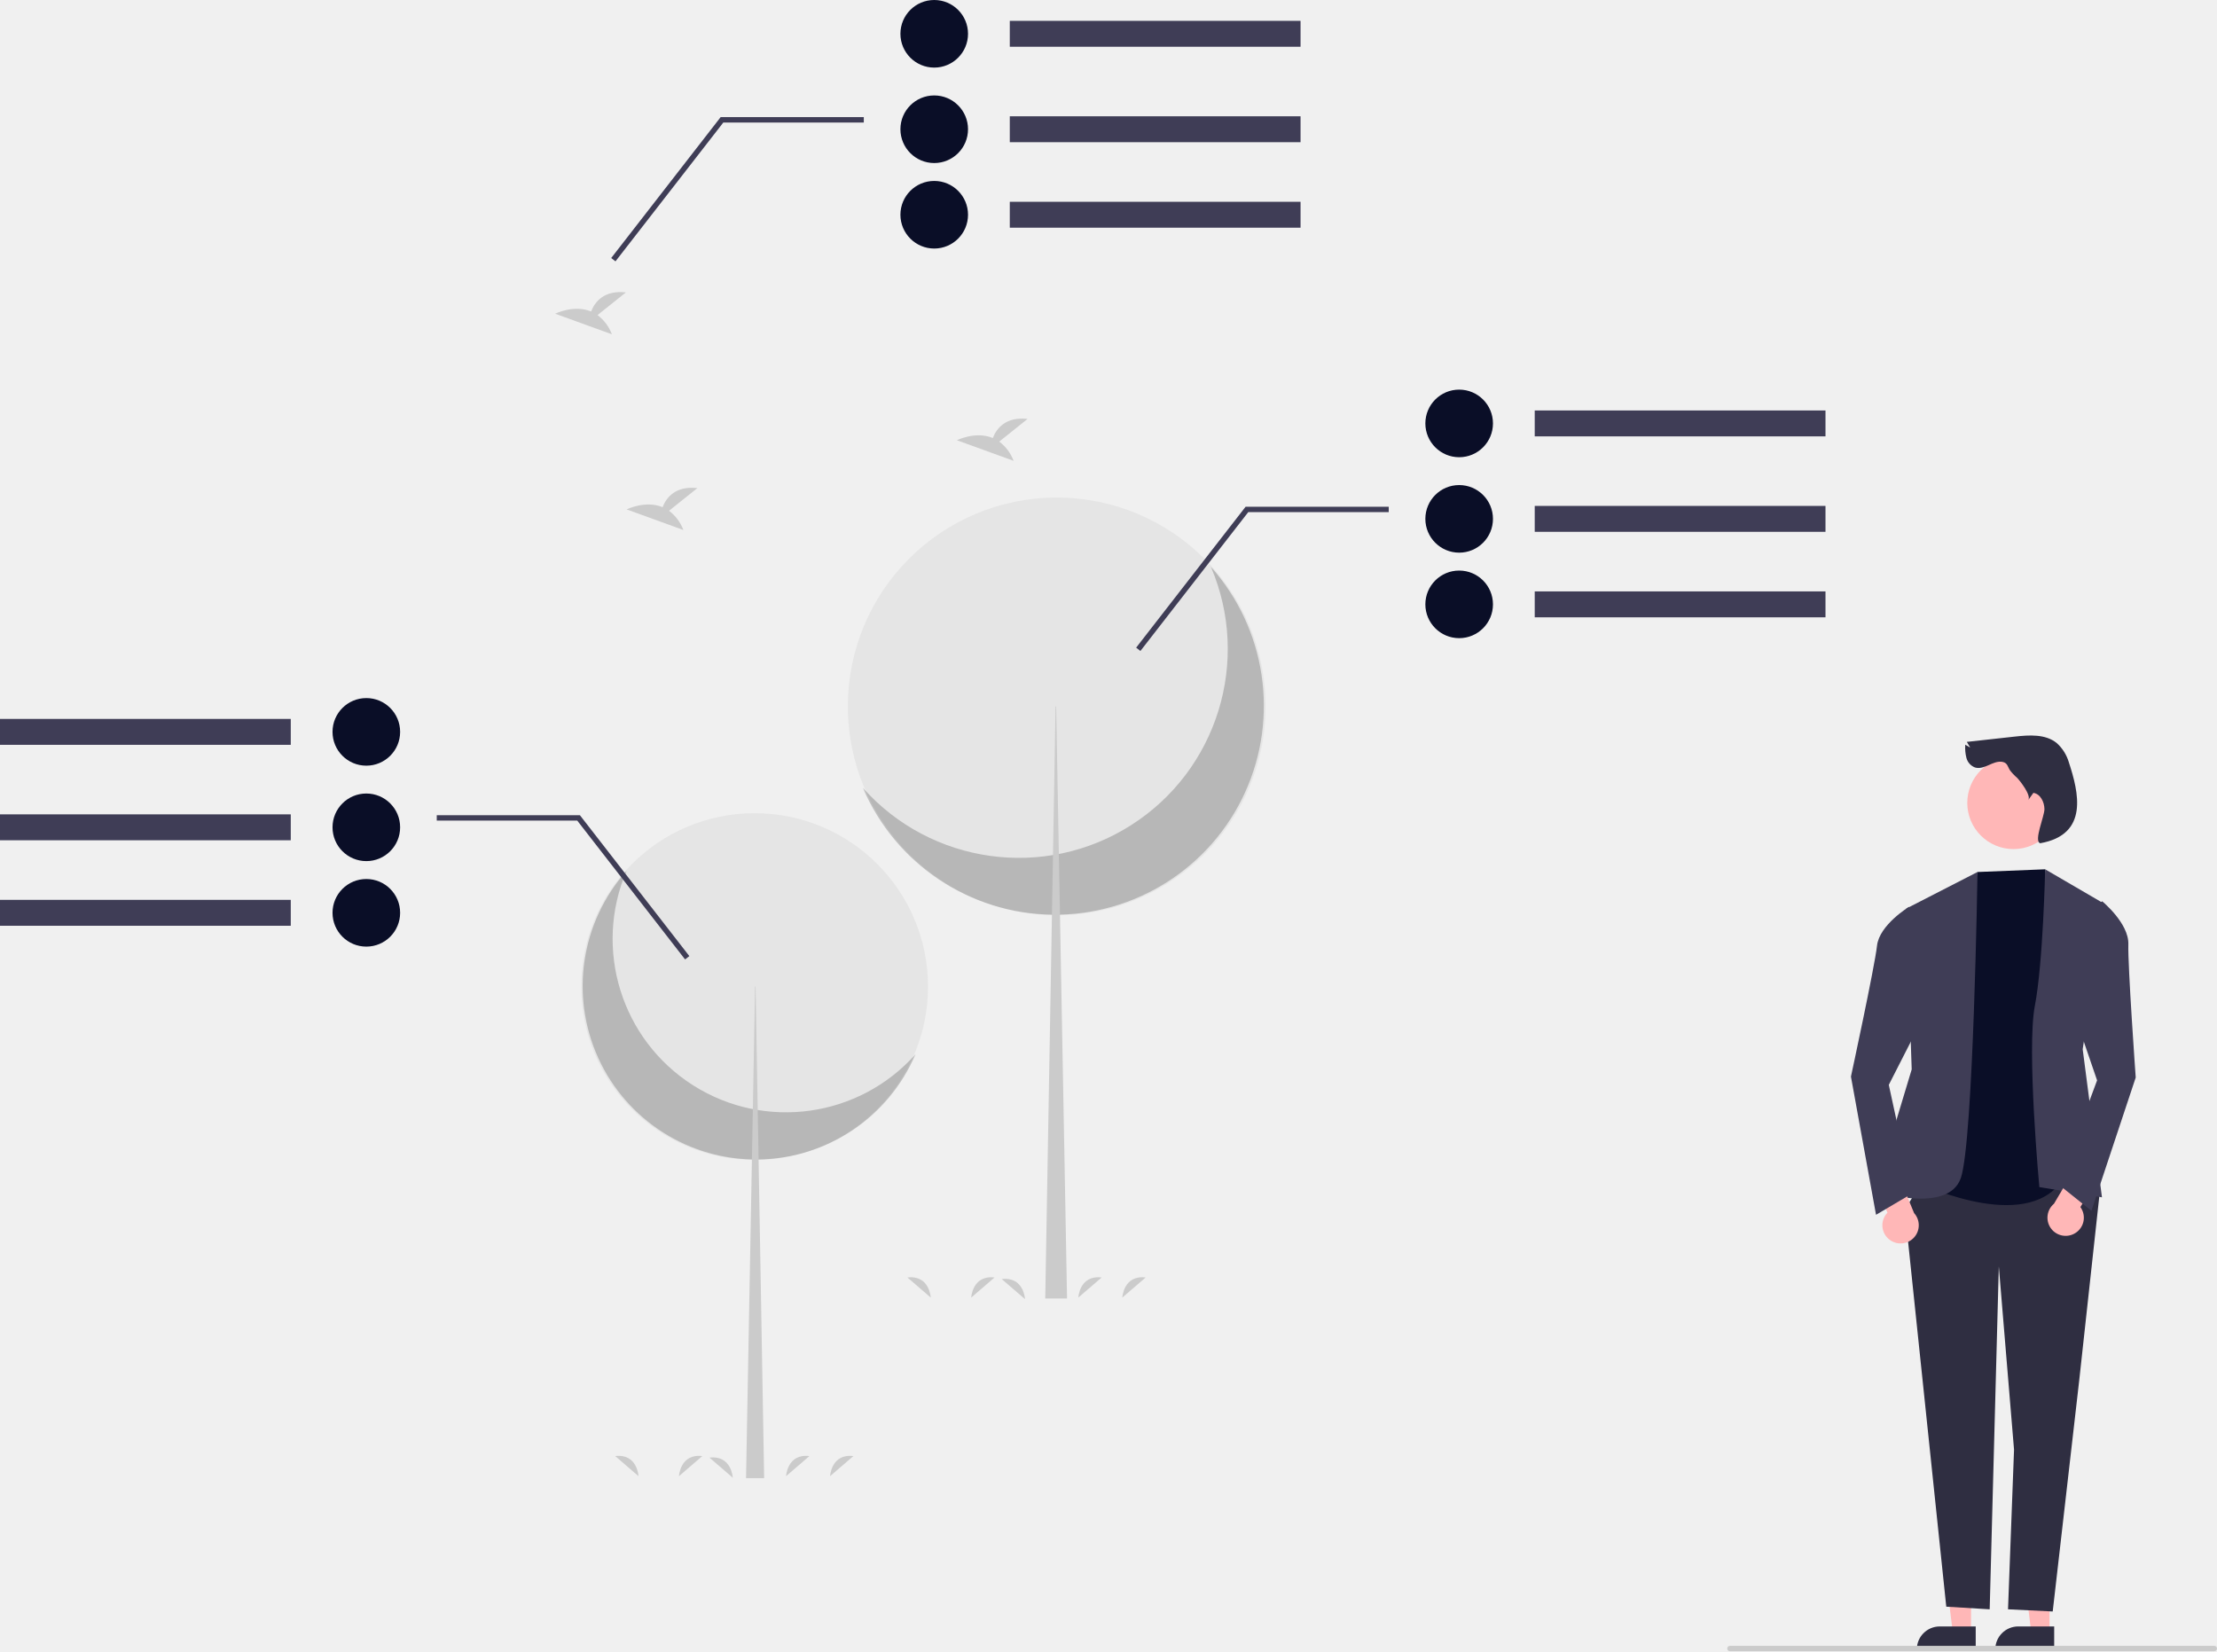
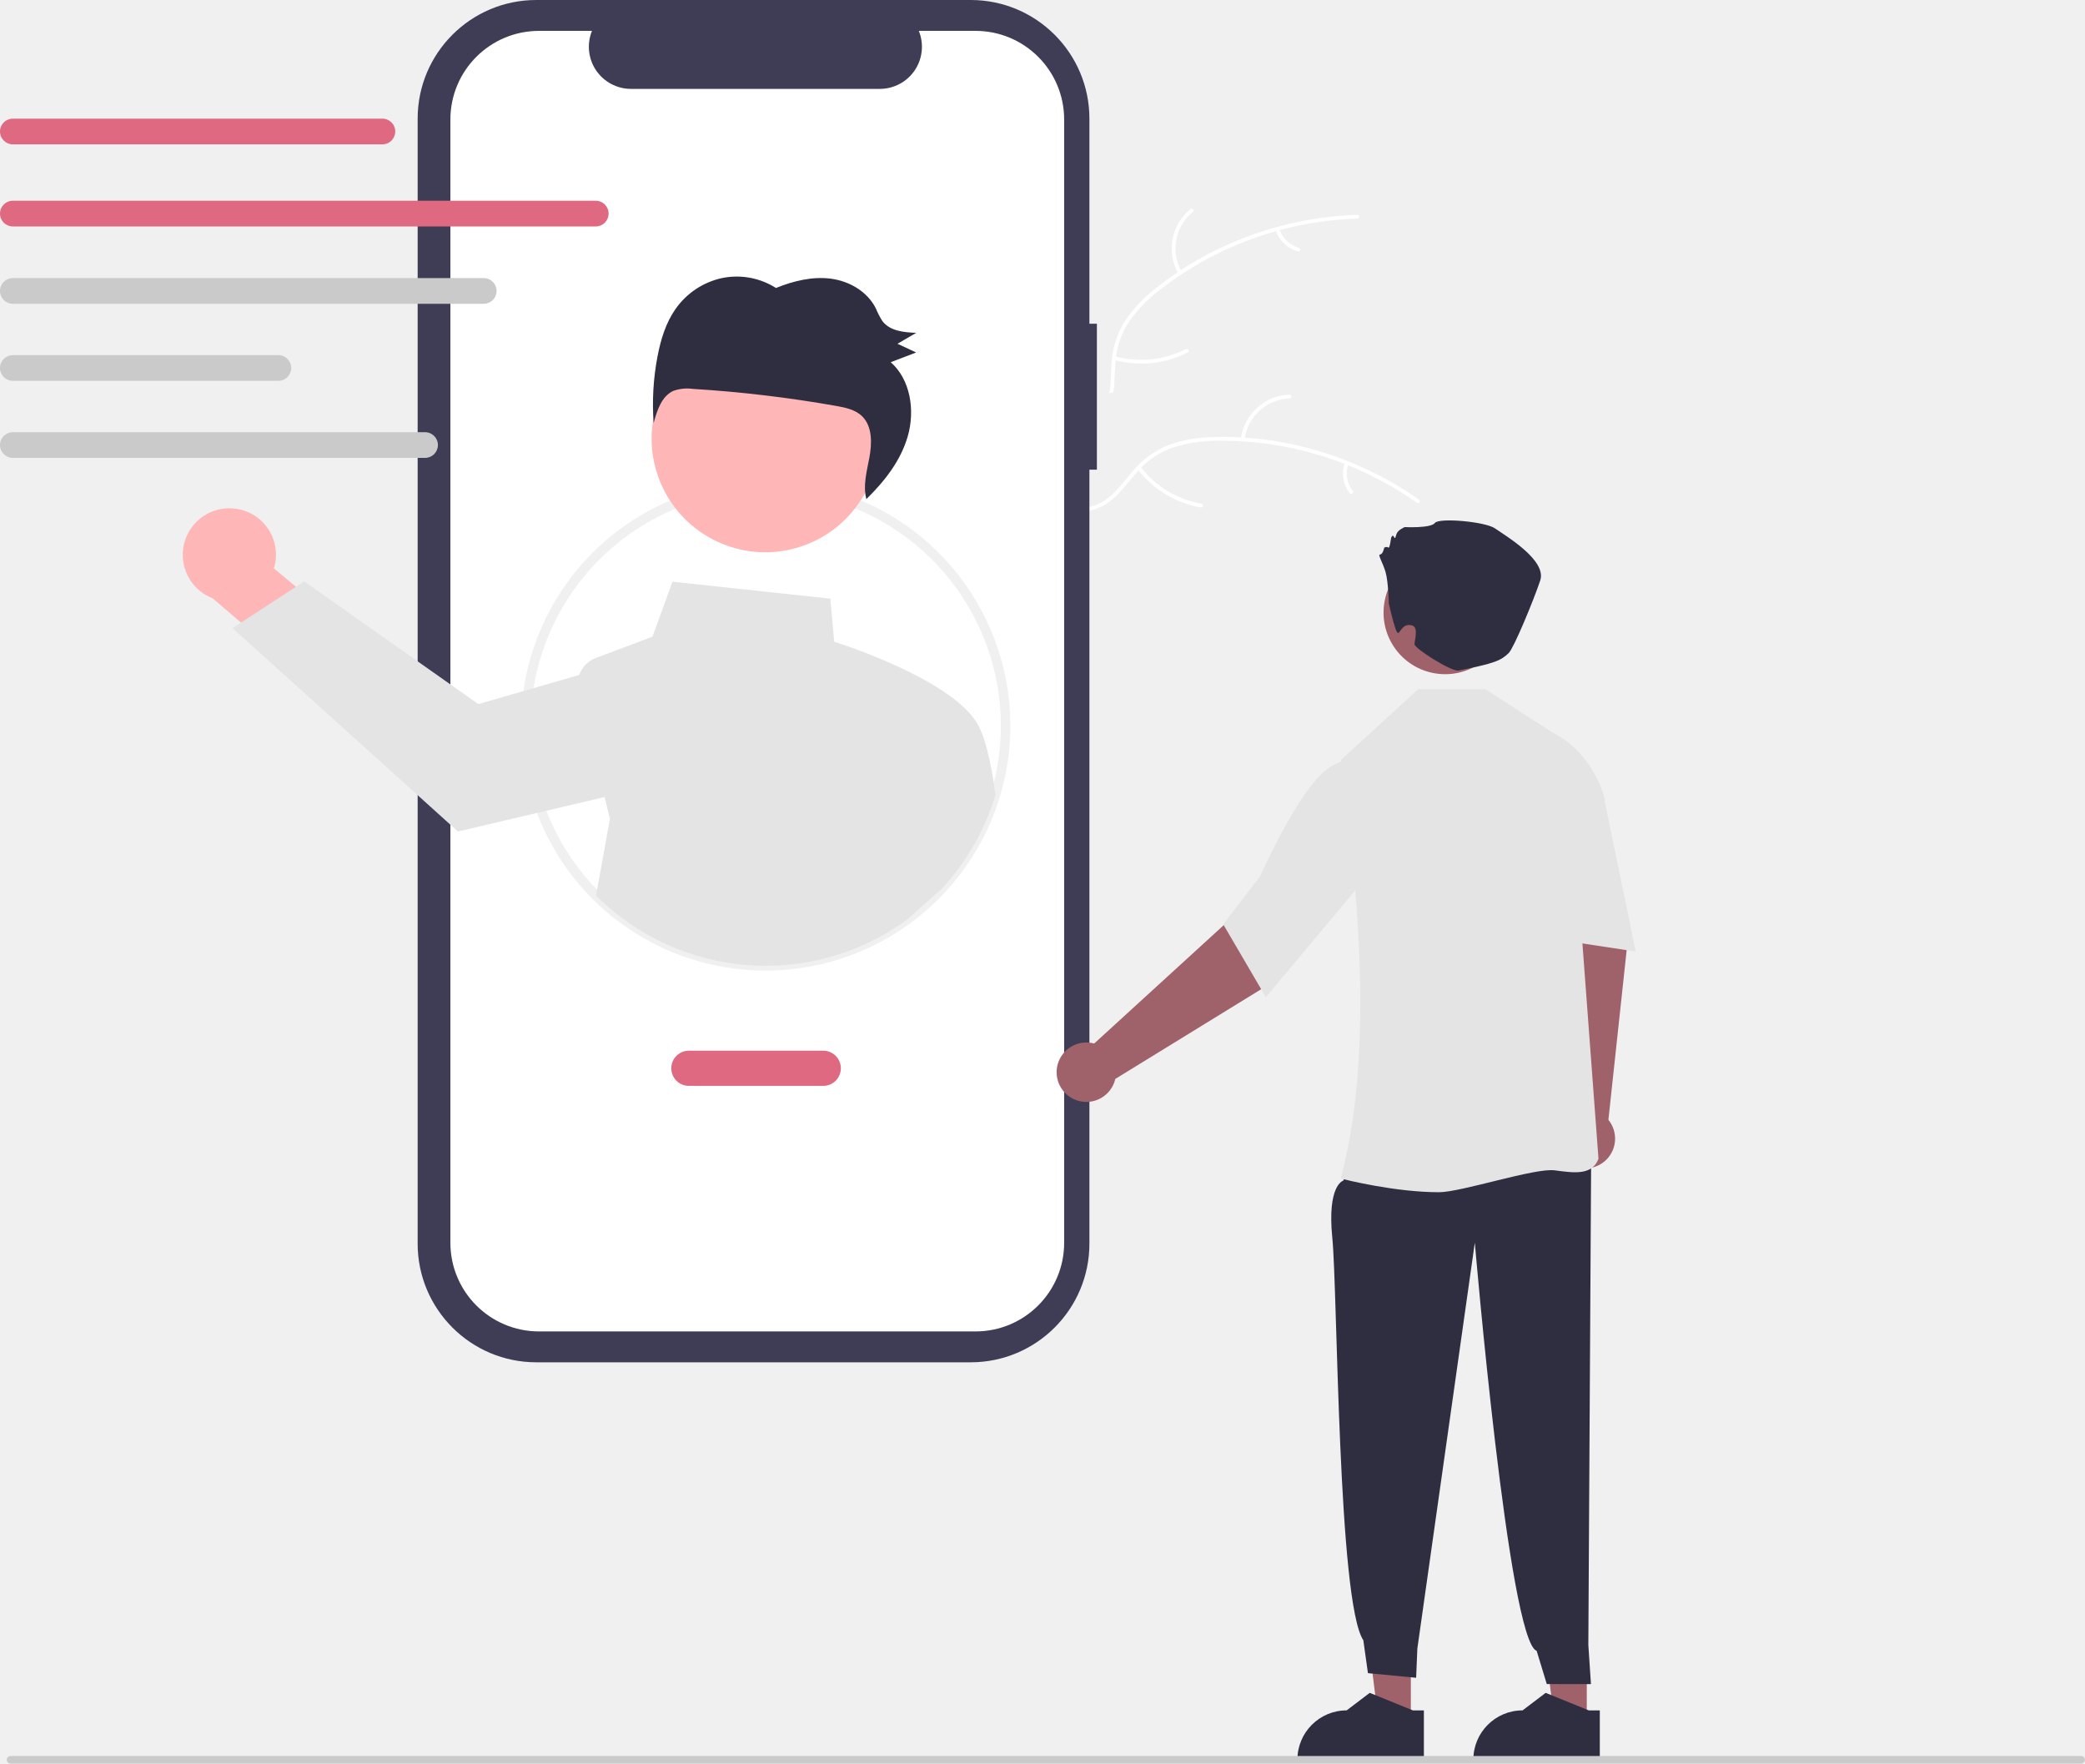
- <svg xmlns="http://www.w3.org/2000/svg" id="b61e03a3-d7b9-4f1c-b7a2-fff5ae8e38af" data-name="Layer 1" width="819.327" height="610.284" viewBox="0 0 819.327 610.284">
-   <circle cx="278.882" cy="364.626" r="64.081" fill="#e5e5e5" />
-   <path d="M421.903,466.684a64.086,64.086,0,0,0,106.777,67.821,64.086,64.086,0,1,1-106.777-67.821Z" transform="translate(-190.3367 -144.8581)" opacity="0.2" style="isolation:isolate" />
-   <polygon points="279.058 364.626 279.234 364.626 282.403 546.305 275.713 546.305 279.058 364.626" fill="#cbcbcb" />
-   <circle cx="390.528" cy="261.075" r="77.184" fill="#e5e5e5" />
-   <path d="M637.855,354.38a77.19,77.19,0,0,1-128.612,81.69,77.191,77.191,0,1,0,128.612-81.69Z" transform="translate(-190.3367 -144.8581)" opacity="0.2" style="isolation:isolate" />
-   <polygon points="390.316 261.075 390.104 261.075 386.287 479.905 394.345 479.905 390.316 261.075" fill="#cbcbcb" />
-   <path d="M437.581,333.634l10.48-8.382c-8.141-.898-11.486,3.542-12.855,7.056-6.36-2.641-13.284.82-13.284.82l20.968,7.612A15.867,15.867,0,0,0,437.581,333.634Z" transform="translate(-190.3367 -144.8581)" fill="#cbcbcb" />
-   <path d="M411.164,261.307l10.48-8.382c-8.141-.898-11.486,3.542-12.855,7.056-6.36-2.641-13.284.82-13.284.82l20.968,7.612A15.867,15.867,0,0,0,411.164,261.307Z" transform="translate(-190.3367 -144.8581)" fill="#cbcbcb" />
-   <path d="M559.622,308.069l10.48-8.382c-8.141-.898-11.486,3.542-12.855,7.056-6.36-2.641-13.284.82-13.284.82l20.968,7.612A15.867,15.867,0,0,0,559.622,308.069Z" transform="translate(-190.3367 -144.8581)" fill="#cbcbcb" />
-   <path d="M549.266,624.428s.401-8.402,8.621-7.426" transform="translate(-190.3367 -144.8581)" fill="#cbcbcb" />
-   <path d="M605.107,624.428s.401-8.402,8.621-7.426" transform="translate(-190.3367 -144.8581)" fill="#cbcbcb" />
-   <path d="M588.848,624.428s.401-8.402,8.621-7.426" transform="translate(-190.3367 -144.8581)" fill="#cbcbcb" />
-   <path d="M534.309,624.428s-.401-8.402-8.621-7.426" transform="translate(-190.3367 -144.8581)" fill="#cbcbcb" />
-   <path d="M569.149,625.009s-.401-8.402-8.621-7.426" transform="translate(-190.3367 -144.8581)" fill="#cbcbcb" />
-   <path d="M441.266,690.428s.401-8.402,8.621-7.426" transform="translate(-190.3367 -144.8581)" fill="#cbcbcb" />
-   <path d="M497.107,690.428s.401-8.402,8.621-7.426" transform="translate(-190.3367 -144.8581)" fill="#cbcbcb" />
-   <path d="M480.848,690.428s.401-8.402,8.621-7.426" transform="translate(-190.3367 -144.8581)" fill="#cbcbcb" />
-   <path d="M426.309,690.428s-.401-8.402-8.621-7.426" transform="translate(-190.3367 -144.8581)" fill="#cbcbcb" />
-   <path d="M461.149,691.009s-.401-8.402-8.621-7.426" transform="translate(-190.3367 -144.8581)" fill="#cbcbcb" />
-   <rect x="567.182" y="151.705" width="107.456" height="9.575" fill="#3f3d56" />
-   <rect x="567.182" y="186.979" width="107.456" height="9.575" fill="#3f3d56" />
-   <rect x="567.182" y="218.578" width="107.456" height="9.575" fill="#3f3d56" />
-   <path d="M717.1,301.351a12.493,12.493,0,1,1,12.493,12.493h0A12.507,12.507,0,0,1,717.1,301.351Z" transform="translate(-190.3367 -144.8581)" fill="#0a0e27" />
-   <path d="M717.1,336.625a12.493,12.493,0,1,1,12.493,12.493h0A12.507,12.507,0,0,1,717.1,336.625Z" transform="translate(-190.3367 -144.8581)" fill="#0a0e27" />
-   <path d="M717.1,368.224a12.493,12.493,0,1,1,12.493,12.493h0A12.507,12.507,0,0,1,717.1,368.224Z" transform="translate(-190.3367 -144.8581)" fill="#0a0e27" />
-   <polygon points="421.459 240.592 419.88 239.366 460.329 187.284 513.23 187.284 513.23 189.284 461.308 189.284 421.459 240.592" fill="#3f3d56" />
-   <rect y="265.705" width="107.456" height="9.575" fill="#3f3d56" />
-   <rect y="300.979" width="107.456" height="9.575" fill="#3f3d56" />
-   <rect y="332.578" width="107.456" height="9.575" fill="#3f3d56" />
-   <path d="M325.718,427.844h0a12.493,12.493,0,1,1,12.493-12.493A12.493,12.493,0,0,1,325.718,427.844Z" transform="translate(-190.3367 -144.8581)" fill="#0a0e27" />
-   <path d="M325.718,463.118h0a12.493,12.493,0,1,1,12.493-12.493A12.493,12.493,0,0,1,325.718,463.118Z" transform="translate(-190.3367 -144.8581)" fill="#0a0e27" />
-   <path d="M325.718,494.717h0a12.493,12.493,0,1,1,12.493-12.493A12.493,12.493,0,0,1,325.718,494.717Z" transform="translate(-190.3367 -144.8581)" fill="#0a0e27" />
-   <polygon points="253.179 354.592 213.329 303.284 161.408 303.284 161.408 301.284 214.308 301.284 214.608 301.671 254.758 353.366 253.179 354.592" fill="#3f3d56" />
-   <rect x="373.182" y="7.705" width="107.456" height="9.575" fill="#3f3d56" />
-   <rect x="373.182" y="42.979" width="107.456" height="9.575" fill="#3f3d56" />
-   <rect x="373.182" y="74.578" width="107.456" height="9.575" fill="#3f3d56" />
-   <path d="M523.1,157.351a12.493,12.493,0,1,1,12.493,12.493h0A12.507,12.507,0,0,1,523.1,157.351Z" transform="translate(-190.3367 -144.8581)" fill="#0a0e27" />
-   <path d="M523.1,192.625a12.493,12.493,0,1,1,12.493,12.493h0A12.507,12.507,0,0,1,523.1,192.625Z" transform="translate(-190.3367 -144.8581)" fill="#0a0e27" />
-   <path d="M523.1,224.224a12.493,12.493,0,1,1,12.493,12.493h0A12.507,12.507,0,0,1,523.1,224.224Z" transform="translate(-190.3367 -144.8581)" fill="#0a0e27" />
-   <polygon points="227.459 96.592 225.88 95.366 266.329 43.284 319.23 43.284 319.23 45.284 267.308 45.284 227.459 96.592" fill="#3f3d56" />
-   <polygon points="757.434 603.319 750.685 603.319 747.474 577.284 757.436 577.284 757.434 603.319" fill="#ffb7b7" />
-   <path d="M949.493,754.72l-21.764-.001v-.275a8.472,8.472,0,0,1,8.471-8.471h.001l13.293.001Z" transform="translate(-190.3367 -144.8581)" fill="#2f2e41" />
-   <polygon points="728.434 603.319 721.685 603.319 718.474 577.284 728.436 577.284 728.434 603.319" fill="#ffb7b7" />
-   <path d="M920.493,754.72l-21.764-.001v-.275a8.472,8.472,0,0,1,8.471-8.471h.001l13.293.001Z" transform="translate(-190.3367 -144.8581)" fill="#2f2e41" />
-   <polygon points="713.069 432.511 703.923 447.055 719.275 593.813 735.319 594.784 738.693 468.032 744.319 535.784 742.096 594.784 758.614 595.585 768.429 509.985 775.819 442.284 761.319 428.784 713.069 432.511" fill="#2f2e41" />
-   <path d="M946.155,466.142l-25,1L897.99,581.425s37.654,18.685,52.91,1.701l9.169-6.718Z" transform="translate(-190.3367 -144.8581)" fill="#0a0e27" />
-   <path d="M946.155,466.142l22,12.822-8.128,53.678,7.127,54.732L944.007,583.601s-4.739-50.959-1.664-66.959S946.155,466.142,946.155,466.142Z" transform="translate(-190.3367 -144.8581)" fill="#3f3d56" />
-   <path d="M921.155,467.142,894.831,480.653l2.005,59.448-13.586,45.04s27.091,8.669,31.748-4.915S921.155,467.142,921.155,467.142Z" transform="translate(-190.3367 -144.8581)" fill="#3f3d56" />
-   <path d="M956.707,600.918a6.681,6.681,0,0,0,2.469-9.943l7.945-13.037-6.745-6.76-10.961,18.569a6.717,6.717,0,0,0,7.292,11.171Z" transform="translate(-190.3367 -144.8581)" fill="#ffb7b7" />
-   <path d="M956.738,486.275l10.488-8.312s9.918,8.117,9.674,15.898,2.725,49.228,2.725,49.228l-16.367,49.264-12.189-9.752,14.278-38.459-11.251-32.818Z" transform="translate(-190.3367 -144.8581)" fill="#3f3d56" />
-   <path d="M888.931,603.239a6.681,6.681,0,0,1-1.045-10.191l-6.03-14.026,7.63-5.743,8.237,19.927a6.717,6.717,0,0,1-8.793,10.033Z" transform="translate(-190.3367 -144.8581)" fill="#ffb7b7" />
-   <path d="M905.042,489.735l-9.213-9.706s-10.962,6.64-11.816,14.377-9.63,48.353-9.63,48.353l9.268,51.078,13.441-7.938-8.721-40.087,15.76-30.906Z" transform="translate(-190.3367 -144.8581)" fill="#3f3d56" />
-   <circle cx="744.116" cy="296.738" r="17.076" fill="#ffb7b7" />
-   <path d="M930.324,426.434c-1.724-.304-3.431.48-5.029,1.196s-3.384,1.394-5.058.881a5.184,5.184,0,0,1-3.177-3.524,15.315,15.315,0,0,1-.431-4.896l1.819,1.051-1.242-2.088,17.72-1.958c5.361-.593,11.373-1.006,15.543,2.416a15.495,15.495,0,0,1,4.47,7.17c3.537,10.829,7.554,26.608-10.602,29.827-2.531-.7,1.597-10.015,1.555-12.64s-1.487-5.576-4.081-5.979l-1.9,2.642c1.216-1.691-3.1-7.182-4.174-8.254a17.076,17.076,0,0,1-2.598-2.754C932.281,428.209,932.271,426.778,930.324,426.434Z" transform="translate(-190.3367 -144.8581)" fill="#2f2e41" />
-   <path d="M1008.663,755.142h-179a1,1,0,0,1,0-2h179a1,1,0,0,1,0,2Z" transform="translate(-190.3367 -144.8581)" fill="#cbcbcb" />
+ <svg xmlns="http://www.w3.org/2000/svg" id="bf14dcc5-cada-4ad2-9919-ab0ceb639377" data-name="Layer 1" width="651.813" height="551.31" viewBox="0 0 651.813 551.31">
+   <path d="M622.711,251.781c21.623-15.974,52.067-22.097,75.887-9.635A123.863,123.863,0,0,0,636.96,300.735c-4.972,10.119-9.449,21.892-19.708,26.569-6.383,2.91-13.917,2.348-20.528-.002-6.61-2.35-12.49-6.342-18.288-10.292l-1.739-.209C587.016,291.976,601.087,267.755,622.711,251.781Z" transform="translate(-274.0937 -174.3448)" fill="#f0f0f0" />
+   <path d="M698.406,242.676a105.87,105.87,0,0,0-61.321,21.969,45.591,45.591,0,0,0-9.99,10.21,26.149,26.149,0,0,0-4.311,13.069c-.315,4.343-.135,8.823-1.5,13.014a16.011,16.011,0,0,1-8.936,9.571c-5.125,2.317-10.778,2.653-16.316,2.791-6.15.152-12.54.213-18.133,3.109-.678.351-1.182-.721-.506-1.071,9.731-5.038,21.102-1.751,31.329-4.749,4.772-1.399,9.152-4.245,11.068-9.006,1.676-4.164,1.493-8.783,1.774-13.183a27.903,27.903,0,0,1,3.739-12.936,42.148,42.148,0,0,1,9.561-10.556,102.713,102.713,0,0,1,27.793-16.065,107.747,107.747,0,0,1,35.853-7.345c.76-.024.651,1.157-.104,1.18Z" transform="translate(-274.0937 -174.3448)" fill="#fff" />
+   <path d="M642.503,259.937a15.884,15.884,0,0,1,3.732-20.227c.592-.48,1.366.418.773.899a14.708,14.708,0,0,0-3.433,18.822c.383.659-.691,1.161-1.071.506Z" transform="translate(-274.0937 -174.3448)" fill="#fff" />
+   <path d="M622.654,285.702a30.615,30.615,0,0,0,22.199-2.237c.679-.348,1.184.723.506,1.071a31.844,31.844,0,0,1-23.105,2.281c-.735-.208-.331-1.322.4-1.115Z" transform="translate(-274.0937 -174.3448)" fill="#fff" />
+   <path d="M674.046,245.936a8.991,8.991,0,0,0,6.183,5.878c.737.198.333,1.312-.4,1.115a10.075,10.075,0,0,1-6.855-6.488.612.612,0,0,1,.283-.789.595.595,0,0,1,.789.283Z" transform="translate(-274.0937 -174.3448)" fill="#fff" />
+   <path d="M717.485,331.188c-.464-.111-.928-.222-1.399-.326a118.407,118.407,0,0,0-18.997-2.831c-.494-.041-.996-.075-1.49-.102a124.827,124.827,0,0,0-45.575,5.914,121.222,121.222,0,0,0-17.027,7.022c-7.581,3.825-15.497,8.575-23.658,9.64a20.796,20.796,0,0,1-2.566.203L576.577,318.938c-.032-.107-.072-.207-.105-.314l-1.264-1.213c.273-.163.56-.325.833-.488.158-.095.323-.183.481-.278.107-.061.215-.122.309-.183.036-.02.072-.041.1-.054.094-.061.187-.108.273-.163q2.401-1.371,4.829-2.714c.007-.007.007-.007.021-.007,12.353-6.787,25.382-12.603,38.878-16.256.406-.11.819-.227,1.239-.322a115.673,115.673,0,0,1,18.582-3.326,102.262,102.262,0,0,1,10.338-.43,85.037,85.037,0,0,1,26.214,4.444c16.846,5.677,31.689,16.679,39.587,32.349C717.095,330.385,717.29,330.78,717.485,331.188Z" transform="translate(-274.0937 -174.3448)" fill="#f0f0f0" />
+   <path d="M717.014,331.499a105.87,105.87,0,0,0-62.188-19.378,45.591,45.591,0,0,0-14.124,2.137,26.148,26.148,0,0,0-11.311,7.839c-2.867,3.278-5.419,6.963-9.033,9.488a16.011,16.011,0,0,1-12.897,2.262c-5.487-1.236-10.203-4.37-14.708-7.596-5.002-3.581-10.141-7.38-16.35-8.435-.752-.128-.51-1.288.241-1.16,10.803,1.836,17.903,11.307,27.874,15.07,4.653,1.756,9.863,2.121,14.259-.527,3.845-2.316,6.48-6.114,9.354-9.458a27.903,27.903,0,0,1,10.774-8.077,42.148,42.148,0,0,1,13.989-2.672,102.712,102.712,0,0,1,31.864,3.906,107.747,107.747,0,0,1,33.049,15.721c.621.439-.177,1.316-.794.88Z" transform="translate(-274.0937 -174.3448)" fill="#fff" />
+   <path d="M661.986,311.623a15.884,15.884,0,0,1,15.157-13.903c.762-.026.839,1.156.076,1.183a14.708,14.708,0,0,0-14.073,12.962c-.091.757-1.25.511-1.16-.241Z" transform="translate(-274.0937 -174.3448)" fill="#fff" />
+   <path d="M630.625,320.244a30.615,30.615,0,0,0,19.071,11.579c.752.131.51,1.29-.241,1.16a31.844,31.844,0,0,1-19.821-12.09c-.462-.608.531-1.255.991-.65Z" transform="translate(-274.0937 -174.3448)" fill="#fff" />
+   <path d="M695.6,319.436a8.991,8.991,0,0,0,1.398,8.416c.469.602-.525,1.248-.991.65a10.075,10.075,0,0,1-1.567-9.307.612.612,0,0,1,.701-.459.595.595,0,0,1,.459.701Z" transform="translate(-274.0937 -174.3448)" fill="#fff" />
+   <path d="M617.005,275.545h-2.34V211.445a37.1,37.1,0,0,0-37.1-37.1H441.759a37.1,37.1,0,0,0-37.1,37.1V563.106a37.1,37.1,0,0,0,37.1,37.1H577.566a37.1,37.1,0,0,0,37.1-37.1V321.173h2.34Z" transform="translate(-274.0937 -174.3448)" fill="#3f3d56" />
+   <path d="M579.063,183.997h-17.727a13.163,13.163,0,0,1-12.187,18.134H471.347a13.163,13.163,0,0,1-12.187-18.134H442.602a27.706,27.706,0,0,0-27.706,27.706V562.848a27.706,27.706,0,0,0,27.706,27.706H579.063a27.706,27.706,0,0,0,27.706-27.706h0v-351.146A27.706,27.706,0,0,0,579.063,183.997Z" transform="translate(-274.0937 -174.3448)" fill="#fff" />
+   <path d="M513.454,477.753a76.429,76.429,0,0,1-76.5-76.5,76.39,76.39,0,0,1,41.758-68.166,76.657,76.657,0,0,1,59.407-4.264,76.51,76.51,0,0,1-24.665,148.93Zm0-150a72.689,72.689,0,0,0-33.378,8.006,73.502,73.502,0,1,0,76.428,125.06,72.847,72.847,0,0,0,10.957-9.722,73.474,73.474,0,0,0-54.007-123.344Z" transform="translate(-274.0937 -174.3448)" fill="#f0f0f0" />
+   <path d="M347.69,333.361a14.476,14.476,0,0,1,12.023,18.659l25.417,21.172L376.032,391.776l-35.474-30.403a14.554,14.554,0,0,1,7.133-28.012Z" transform="translate(-274.0937 -174.3448)" fill="#ffb6b6" />
+   <path d="M585.075,421.653c-.51-5.48-2.617-15.33-4.405-18.973-5.497-14.388-41.015-26.213-45.785-27.737l-1.21-13.45-49.35-5.31-6.26,17.2-17.7,6.64a8.693,8.693,0,0,0-5.18,5.31h0l-15.88,4.59-15.67,4.53-54.44-38.36-2.57,1.68-17.18,11.21-2.65,1.73,70.45,63.56,26.17-6.14,19.68-4.63,1.68,6.82-4.35,23.96a74.977,74.977,0,0,0,96.96,7.75l11.18-9.92a74.889,74.889,0,0,0,16.81-29.53Z" transform="translate(-274.0937 -174.3448)" fill="#e4e4e4" />
+   <circle cx="513.338" cy="311.449" r="35.532" transform="matrix(0.94932, -0.31431, 0.31431, 0.94932, -345.9699, 2.78906)" fill="#ffb6b6" />
+   <path d="M485.271,270.943a23.983,23.983,0,0,1,14.522-9.673,22.897,22.897,0,0,1,16.885,3.097c5.452-2.196,11.33-3.653,17.106-2.913s11.436,3.967,14.108,9.281a25.374,25.374,0,0,0,2.038,3.959c2.355,3.141,6.73,3.549,10.594,3.699q-2.93,1.709-5.862,3.418,2.921,1.361,5.842,2.722-3.976,1.518-7.951,3.035c6.168,5.422,7.661,15.072,5.325,23.163-2.211,7.66-7.281,14.108-12.942,19.628-1.105-4.119.111-8.585.92-12.85.854-4.506.991-9.775-2.164-12.956-2.128-2.146-5.25-2.794-8.194-3.315a397.688,397.688,0,0,0-44.886-5.33,12.7,12.7,0,0,0-5.983.611c-3.663,1.628-5.134,6.098-6.196,10.061a79.775,79.775,0,0,1,1.208-20.802C480.644,280.537,482.226,275.289,485.271,270.943Z" transform="translate(-274.0937 -174.3448)" fill="#2f2e41" />
+   <path d="M531.454,513.795h-42a5.5,5.5,0,0,1,0-11h42a5.5,5.5,0,0,1,0,11Z" transform="translate(-274.0937 -174.3448)" fill="#de6980" />
+   <path d="M393.636,219.47H278.111a4.018,4.018,0,0,1,0-8.036H393.636a4.018,4.018,0,0,1,0,8.036Z" transform="translate(-274.0937 -174.3448)" fill="#de6980" />
+   <path d="M460.336,245.133H278.111a4.018,4.018,0,0,1,0-8.036H460.336a4.018,4.018,0,1,1,0,8.036Z" transform="translate(-274.0937 -174.3448)" fill="#de6980" />
+   <path d="M425.318,269.31h-147.207a4.018,4.018,0,1,1,0-8.036h147.207a4.018,4.018,0,1,1,0,8.036Z" transform="translate(-274.0937 -174.3448)" fill="#cacaca" />
+   <path d="M361.12,293.399h-83.009a4.018,4.018,0,1,1,0-8.036h83.009a4.018,4.018,0,1,1,0,8.036Z" transform="translate(-274.0937 -174.3448)" fill="#cacaca" />
+   <path d="M406.976,317.485h-128.865a4.018,4.018,0,0,1,0-8.036h128.865a4.018,4.018,0,0,1,0,8.036Z" transform="translate(-274.0937 -174.3448)" fill="#cacaca" />
+   <polygon points="496.06 536.227 485.706 536.226 480.78 496.288 496.062 496.289 496.06 536.227" fill="#9f616a" />
+   <path d="M774.227,724.901l-39.531-.001v-.5a15.387,15.387,0,0,1,15.386-15.386h.001l7.221-5.478,13.472,5.479,3.451 0Z" transform="translate(-274.0937 -174.3448)" fill="#2f2e41" />
+   <path d="M764.121,522.871,759.554,467.192l-3.587-20.899,20.086-4.436,6.665,28.611-5.807,53.947a9.29,9.29,0,1,1-12.79-1.545Z" transform="translate(-274.0937 -174.3448)" fill="#9f616a" />
+   <polygon points="441.06 536.227 430.706 536.226 425.78 496.288 441.062 496.289 441.06 536.227" fill="#9f616a" />
+   <path d="M698.583,535.494l-4.59,7.94s-5.044,1.378-3.395,17.819,1.719,113.85,9.698,125.836l1.444,10.293,15.067,1.44.38-9.133,17.965-126.884s10.581,124.56,19.334,127.608l3.161,10.378,13.808.006-.815-12.229.89-154.359Z" transform="translate(-274.0937 -174.3448)" fill="#2f2e41" />
+   <path d="M693.537,542.829l-.317-.082c9.474-35.436,6.741-81.323.052-130.597l0-.204,24.183-22.151h21l20.818,13.435c13.459,6.729,16.517,20.979,16.546,21.123l.021.101-8.246,28.784,6.212,83.243.007.097-.035.09c-2.011,5.098-7.398,4.372-13.636,3.531-6.227-.84-29.176,6.838-36.213,6.838C710.177,547.037,694.519,543.081,693.537,542.829Z" transform="translate(-274.0937 -174.3448)" fill="#e4e4e4" />
+   <path d="M754.913,414.449l9.021-3.925,11.886,14.573,9.634,46.698-33-5Z" transform="translate(-274.0937 -174.3448)" fill="#e4e4e4" />
+   <path d="M616.154,500.56l41.241-37.686,14.333-15.627L687.528,460.419,668.978,483.2,622.758,511.621a9.29,9.29,0,1,1-6.605-11.061Z" transform="translate(-274.0937 -174.3448)" fill="#9f616a" />
+   <path d="M656.497,463.285l11.422-14.833c.095-.213,9.571-21.39,17.786-30.591,8.426-9.439,15.06-4.612,15.126-4.56l.165.124.458,34.857-31.628,37.792Z" transform="translate(-274.0937 -174.3448)" fill="#e4e4e4" />
+   <circle cx="725.872" cy="365.847" r="19.251" transform="translate(-25.61731 849.3991) rotate(-80.78252)" fill="#9f616a" />
+   <path d="M708.272,362.99s-.154-6.768-1.01-9.762-2.567-5.561-1.711-5.561,1.283-2.139,1.283-2.139.856-.428,1.283,0,.856-2.995.856-2.995.428-1.283.856-.428.428.428.856-.856,2.567-2.139,2.567-2.139,8.128.428,9.411-1.283,15.828-.428,18.823,1.711,16.256,9.839,14.117,16.256-8.296,21.192-9.839,22.673c-2.44,2.342-4.129,3.187-15.674,5.484-2.259.45-13.792-6.926-13.792-8.209s1.39-5.353-.845-5.912c-3.378-.845-3.758,3.426-4.614,2.143S708.272,362.99,708.272,362.99Z" transform="translate(-274.0937 -174.3448)" fill="#2f2e41" />
+   <path d="M719.227,724.901l-39.531-.001v-.5a15.387,15.387,0,0,1,15.386-15.386h.001l7.221-5.478,13.472,5.479,3.451 0Z" transform="translate(-274.0937 -174.3448)" fill="#2f2e41" />
+   <path d="M924.716,725.655h-647.294a1.191,1.191,0,1,1,0-2.381h647.294a1.191,1.191,0,0,1,0,2.381Z" transform="translate(-274.0937 -174.3448)" fill="#cacaca" />
</svg>
